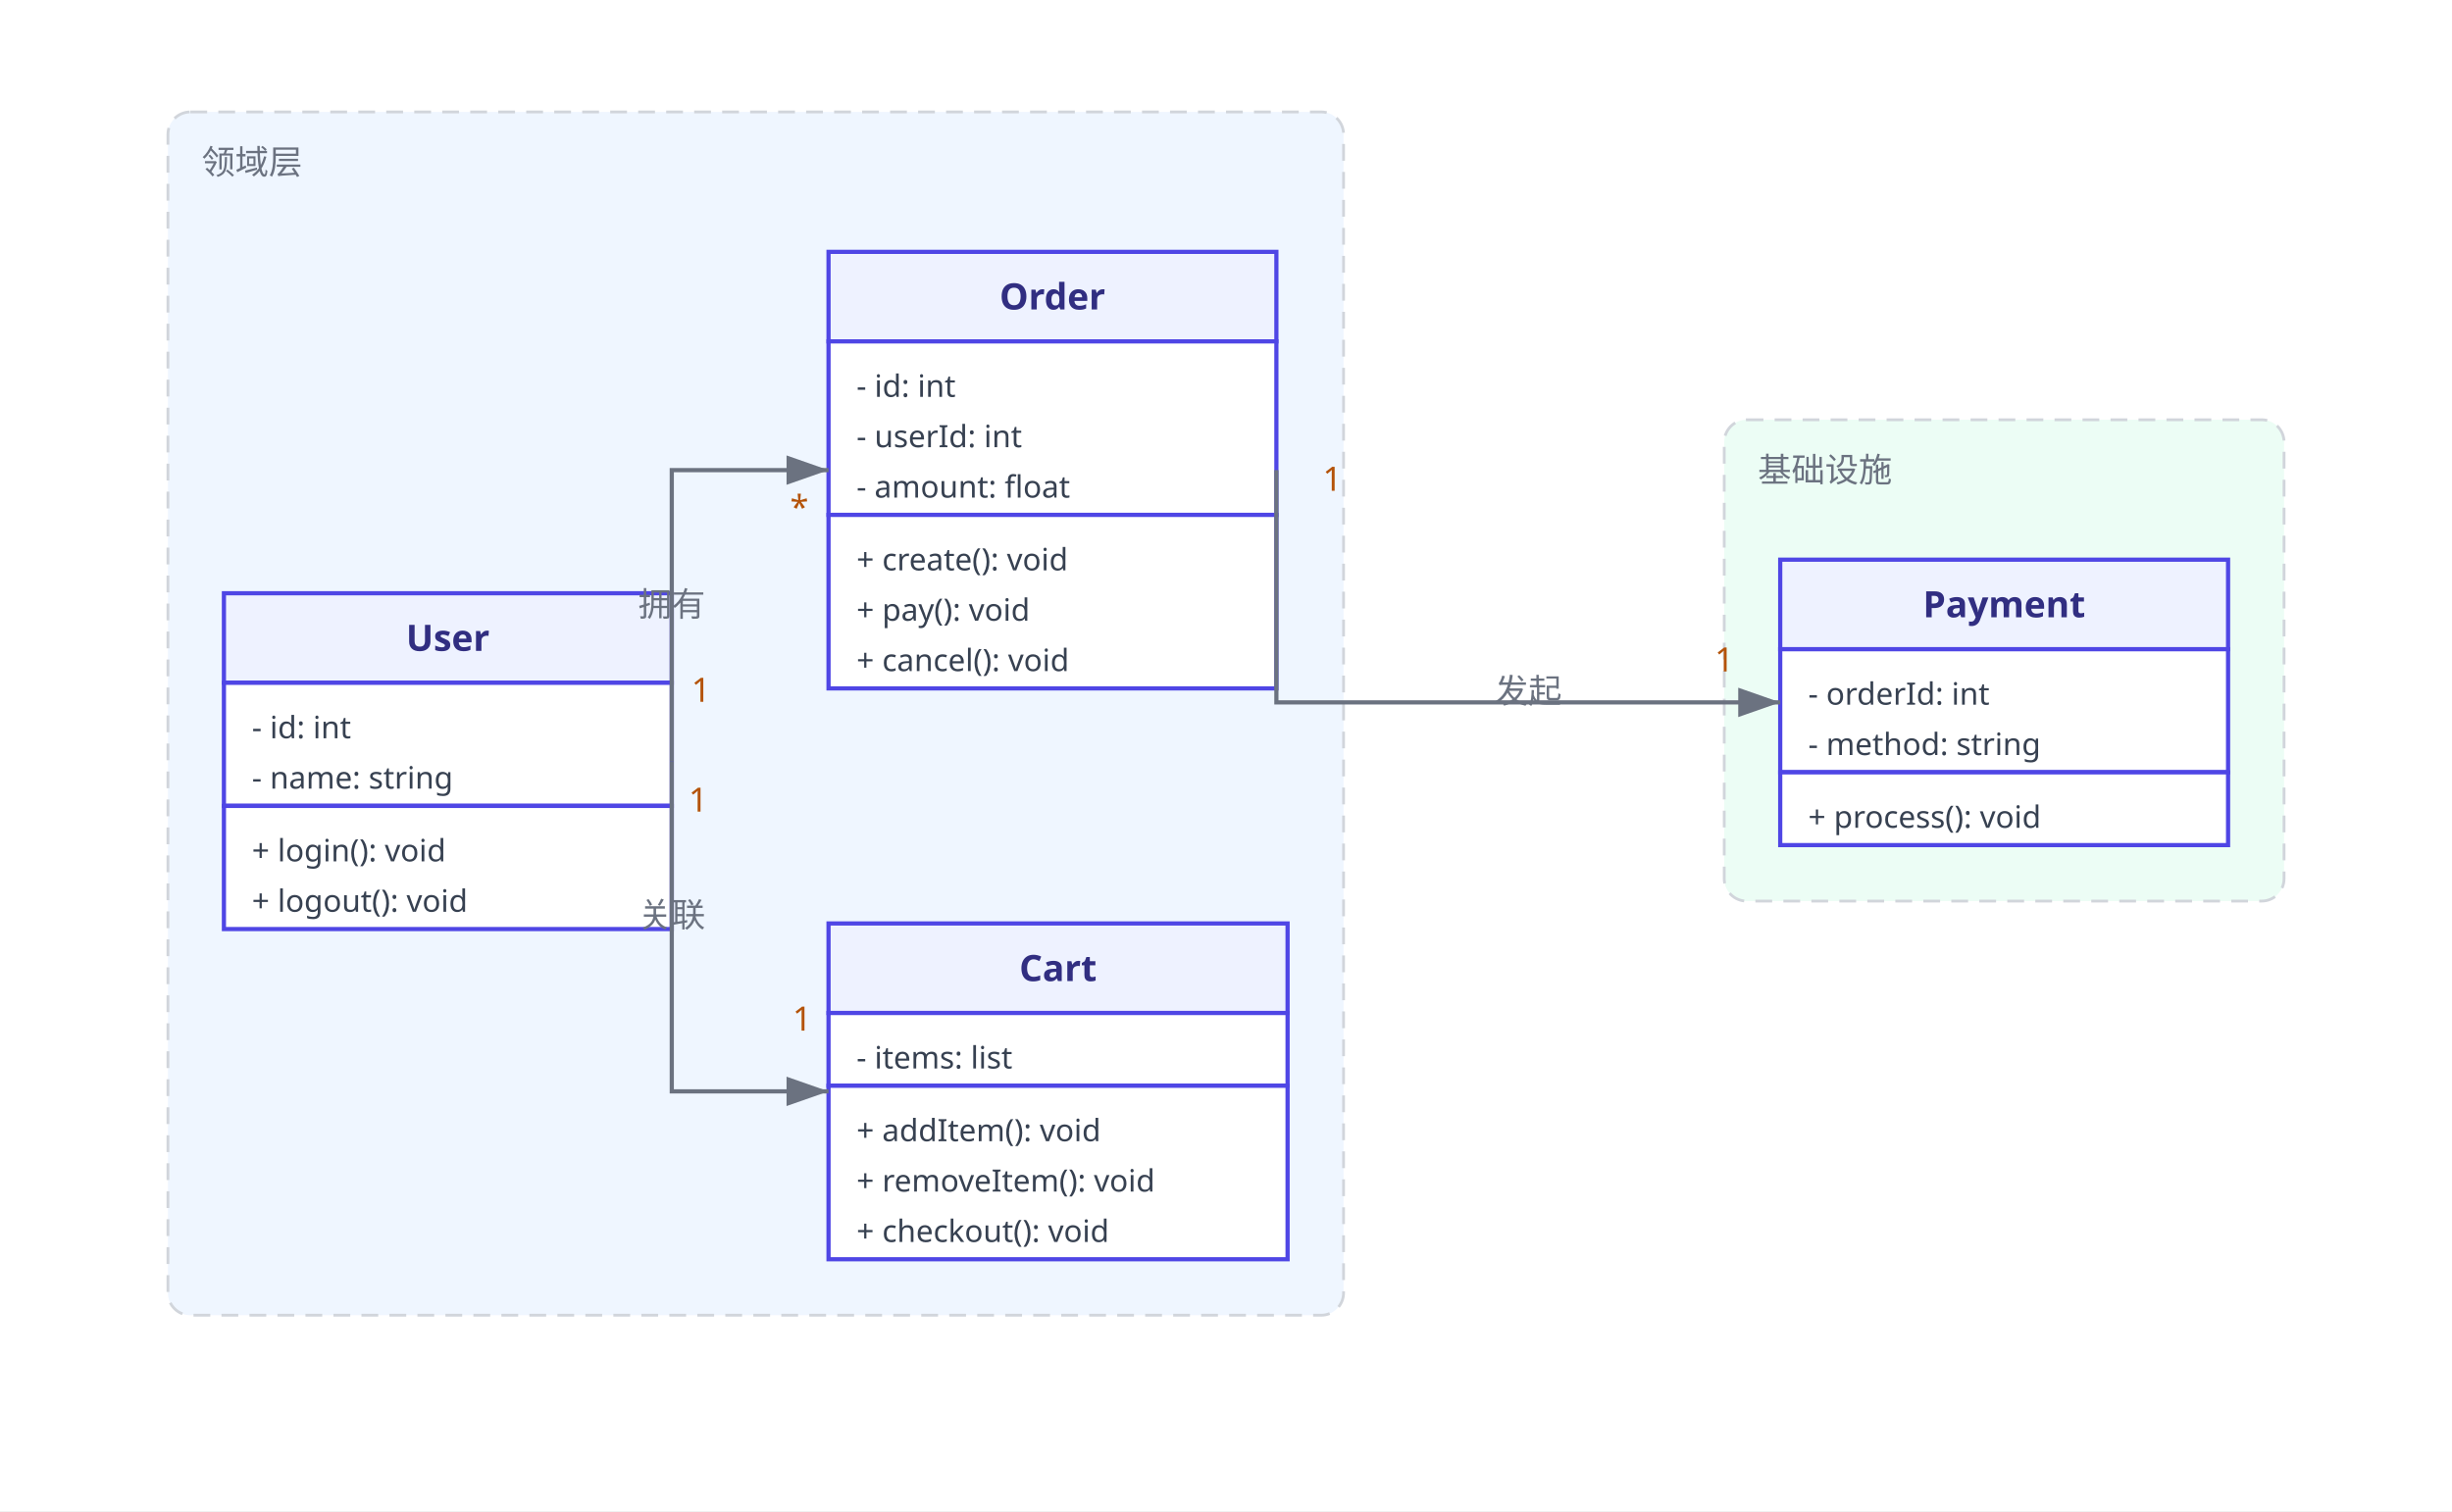
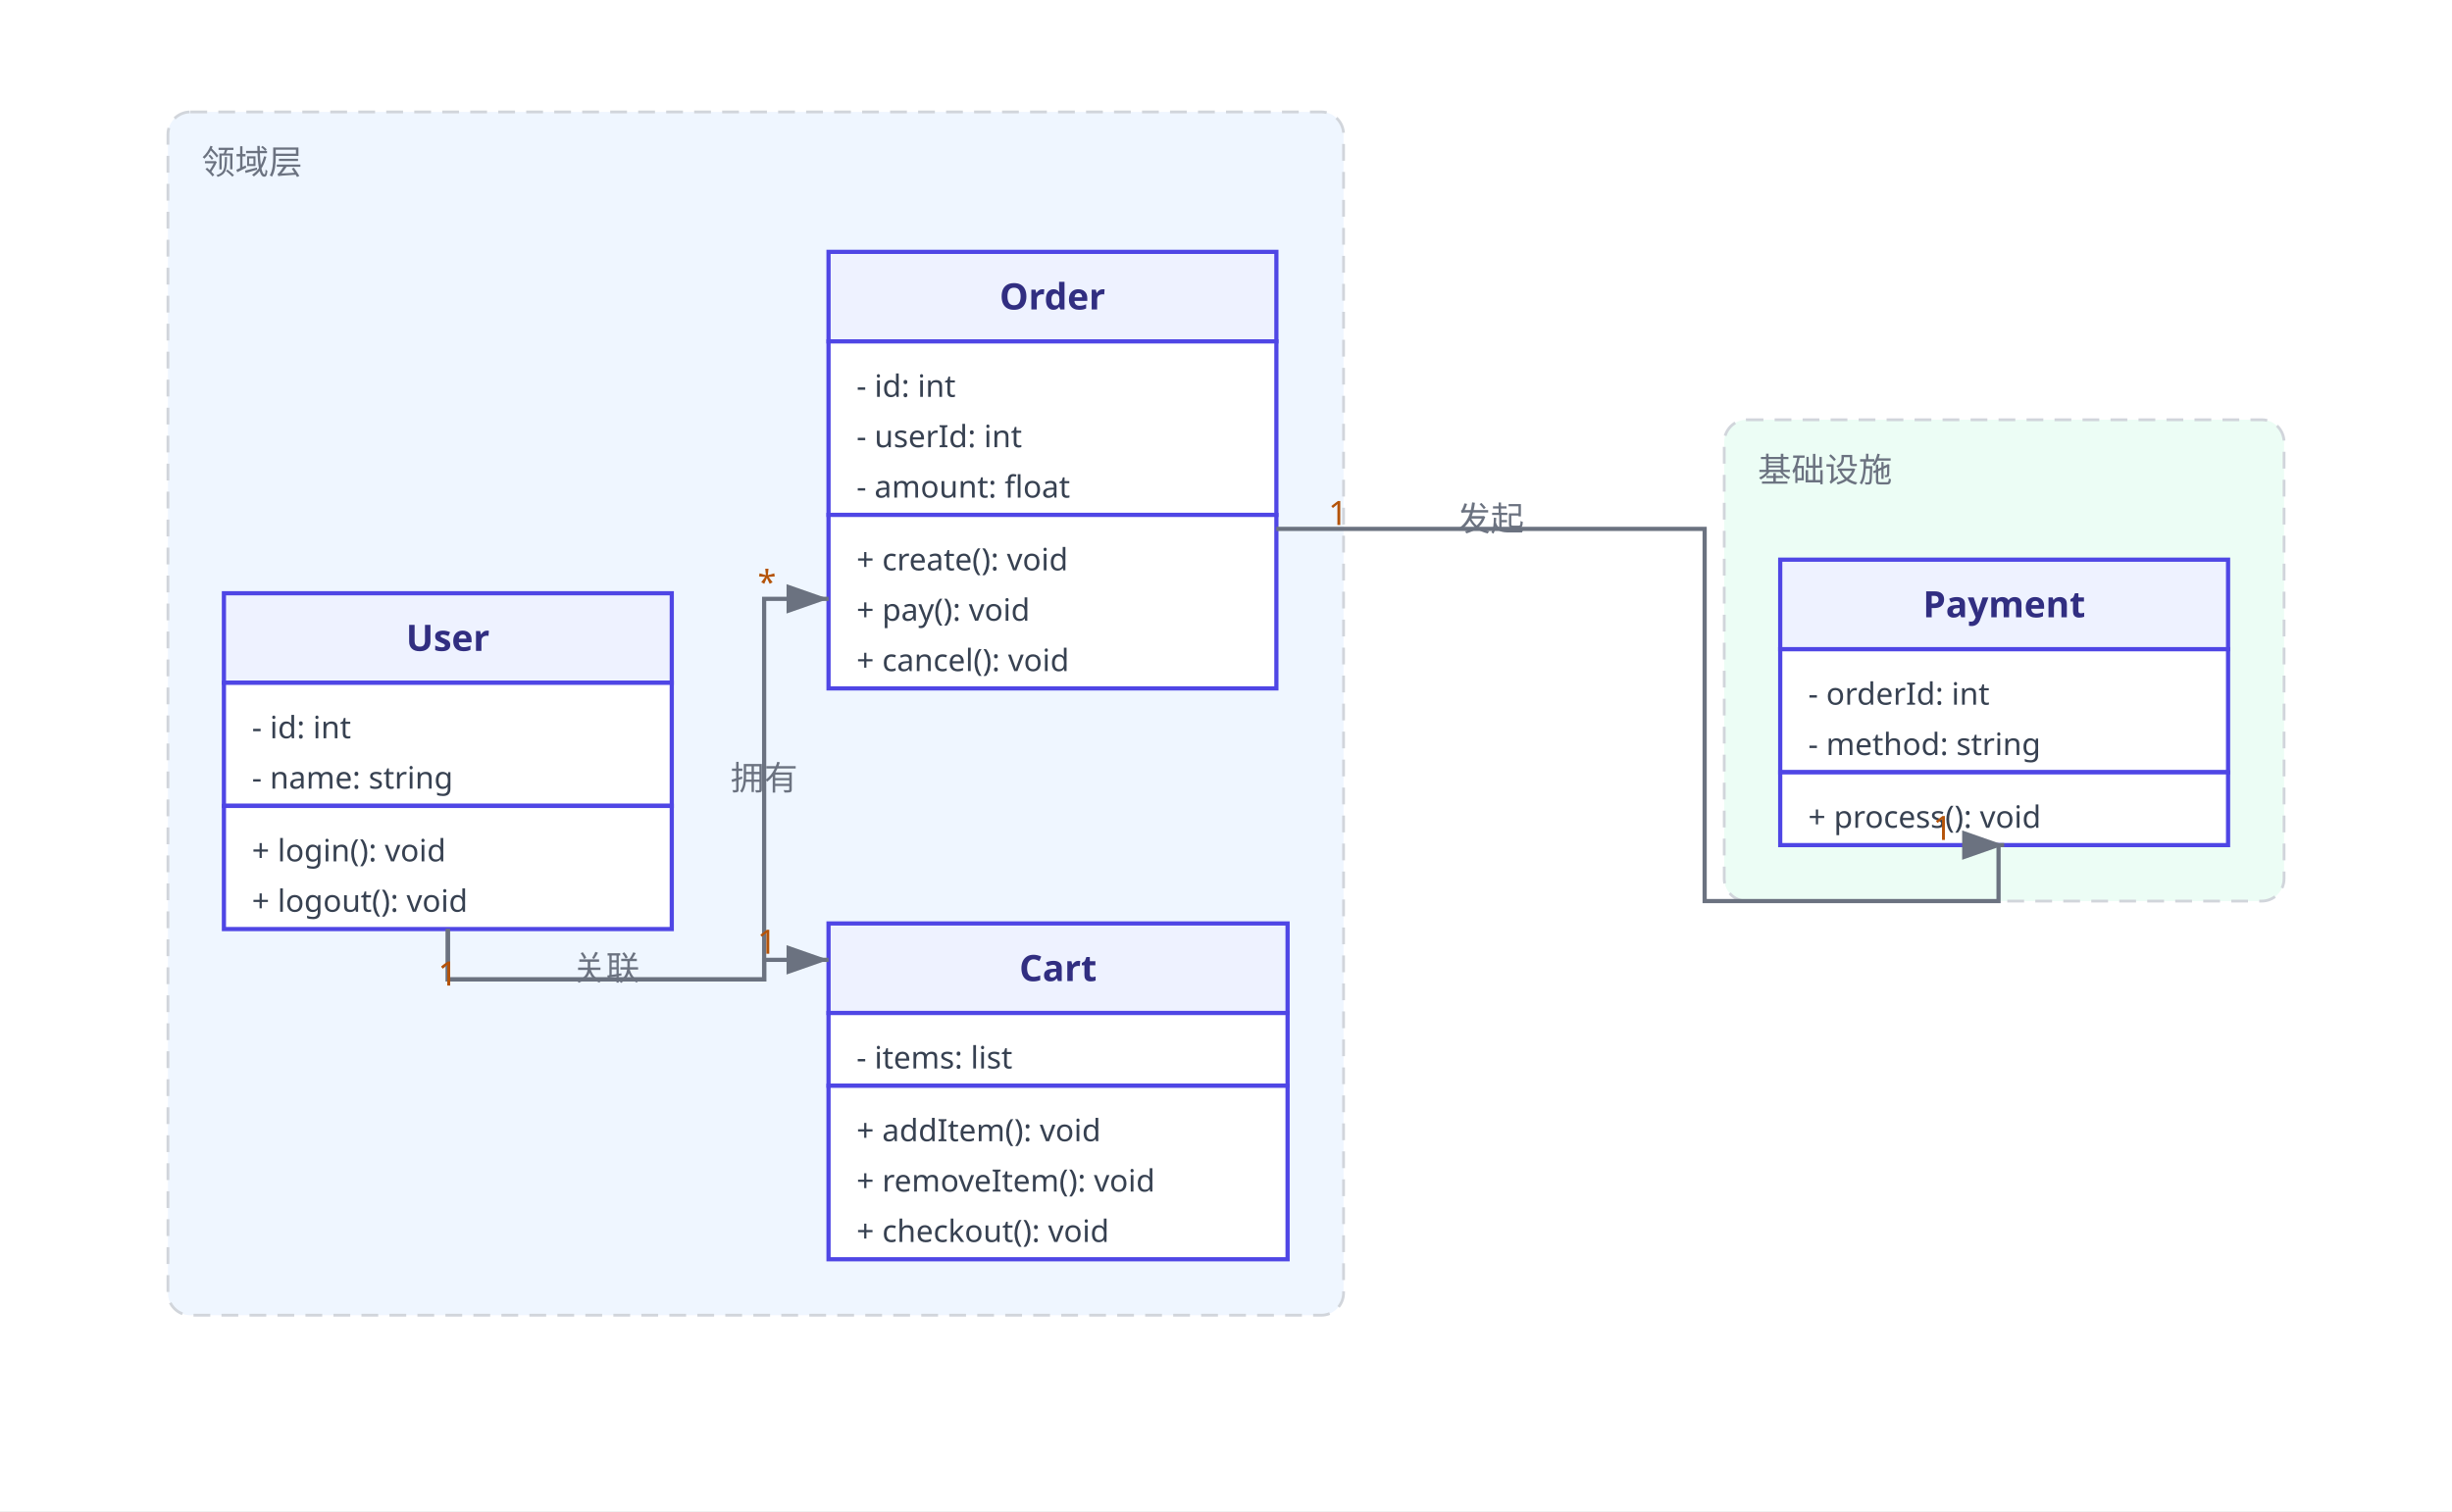
<svg xmlns="http://www.w3.org/2000/svg" width="876" height="540" viewBox="0 0 876 540">
  <defs>
    <marker id="arrowhead" markerWidth="10" markerHeight="7" refX="10" refY="3.5" orient="auto">
      <polygon points="0 0, 10 3.5, 0 7" fill="#6b7280" />
    </marker>
    <marker id="arrowhead-purple" markerWidth="10" markerHeight="7" refX="10" refY="3.5" orient="auto">
      <polygon points="0 0, 10 3.5, 0 7" fill="#7c3aed" />
    </marker>
  </defs>
  <style>.lgdl-anchors,.lgdl-edge-anchors{opacity:0;pointer-events:none;transition:opacity .12s ease}.lgdl-node:hover + .lgdl-anchors,.lgdl-class:hover + .lgdl-anchors,.lgdl-group:hover + .lgdl-anchors,.lgdl-lane:hover + .lgdl-anchors{opacity:1}.lgdl-edge:hover + .lgdl-edge-anchors,.lgdl-aggregate-edge:hover + .lgdl-edge-anchors{opacity:1}.lgdl-node.lgdl-hovered + .lgdl-anchors,.lgdl-class.lgdl-hovered + .lgdl-anchors,.lgdl-group.lgdl-hovered + .lgdl-anchors,.lgdl-lane.lgdl-hovered + .lgdl-anchors{opacity:1}.lgdl-edge.lgdl-hovered + .lgdl-edge-anchors,.lgdl-aggregate-edge.lgdl-hovered + .lgdl-edge-anchors{opacity:1}.lgdl-hovered{filter:drop-shadow(0 0 3px rgba(79,70,229,.65))}</style>
  <rect x="0" y="0" width="876" height="540" fill="#ffffff" />
  <g class="lgdl-group" data-lgdl-loc="groups[0]">
    <rect x="60" y="40" width="420" height="430" rx="8" fill="#eff6ff" stroke="#d1d5db" stroke-dasharray="6 4" />
    <text x="72" y="58" font-family="'Segoe UI', 'PingFang SC', 'Microsoft YaHei', sans-serif" font-size="12" fill="#6b7280" text-anchor="start" dominant-baseline="middle">领域层</text>
  </g>
  <g class="lgdl-anchors">
    <circle cx="480.0" cy="255.0" r="3" fill="#64748b" />
    <circle cx="480.0" cy="311.3" r="3" fill="#64748b" />
    <circle cx="480.0" cy="376.2" r="3" fill="#64748b" />
    <circle cx="479.6" cy="464.6" r="3" fill="#64748b" />
    <circle cx="394.1" cy="470.0" r="3" fill="#64748b" />
    <circle cx="327.6" cy="470.0" r="3" fill="#64748b" />
    <circle cx="270.0" cy="470.0" r="3" fill="#64748b" />
    <circle cx="212.4" cy="470.0" r="3" fill="#64748b" />
    <circle cx="145.9" cy="470.0" r="3" fill="#64748b" />
    <circle cx="60.4" cy="464.6" r="3" fill="#64748b" />
    <circle cx="60.0" cy="376.2" r="3" fill="#64748b" />
    <circle cx="60.0" cy="311.3" r="3" fill="#64748b" />
    <circle cx="60.0" cy="255.0" r="3" fill="#64748b" />
    <circle cx="60.0" cy="198.7" r="3" fill="#64748b" />
    <circle cx="60.0" cy="133.8" r="3" fill="#64748b" />
    <circle cx="60.4" cy="45.4" r="3" fill="#64748b" />
    <circle cx="145.9" cy="40.0" r="3" fill="#64748b" />
    <circle cx="212.4" cy="40.0" r="3" fill="#64748b" />
    <circle cx="270.0" cy="40.0" r="3" fill="#64748b" />
    <circle cx="327.6" cy="40.0" r="3" fill="#64748b" />
    <circle cx="394.1" cy="40.0" r="3" fill="#64748b" />
    <circle cx="479.6" cy="45.4" r="3" fill="#64748b" />
    <circle cx="480.0" cy="133.8" r="3" fill="#64748b" />
    <circle cx="480.0" cy="198.7" r="3" fill="#64748b" />
  </g>
  <g class="lgdl-group" data-lgdl-loc="groups[1]">
    <rect x="616" y="150" width="200" height="172" rx="8" fill="#ecfdf5" stroke="#d1d5db" stroke-dasharray="6 4" />
    <text x="628" y="168" font-family="'Segoe UI', 'PingFang SC', 'Microsoft YaHei', sans-serif" font-size="12" fill="#6b7280" text-anchor="start" dominant-baseline="middle">基础设施</text>
  </g>
  <g class="lgdl-anchors">
    <circle cx="816.0" cy="236.0" r="3" fill="#64748b" />
    <circle cx="816.0" cy="262.8" r="3" fill="#64748b" />
    <circle cx="816.0" cy="293.7" r="3" fill="#64748b" />
    <circle cx="802.0" cy="322.0" r="3" fill="#64748b" />
    <circle cx="765.7" cy="322.0" r="3" fill="#64748b" />
    <circle cx="739.0" cy="322.0" r="3" fill="#64748b" />
    <circle cx="716.0" cy="322.0" r="3" fill="#64748b" />
    <circle cx="693.0" cy="322.0" r="3" fill="#64748b" />
    <circle cx="666.3" cy="322.0" r="3" fill="#64748b" />
    <circle cx="630.0" cy="322.0" r="3" fill="#64748b" />
    <circle cx="616.0" cy="293.7" r="3" fill="#64748b" />
    <circle cx="616.0" cy="262.8" r="3" fill="#64748b" />
    <circle cx="616.0" cy="236.0" r="3" fill="#64748b" />
    <circle cx="616.0" cy="209.2" r="3" fill="#64748b" />
    <circle cx="616.0" cy="178.3" r="3" fill="#64748b" />
    <circle cx="630.0" cy="150.0" r="3" fill="#64748b" />
    <circle cx="666.3" cy="150.0" r="3" fill="#64748b" />
    <circle cx="693.0" cy="150.0" r="3" fill="#64748b" />
    <circle cx="716.0" cy="150.0" r="3" fill="#64748b" />
    <circle cx="739.0" cy="150.0" r="3" fill="#64748b" />
    <circle cx="765.7" cy="150.0" r="3" fill="#64748b" />
    <circle cx="802.0" cy="150.0" r="3" fill="#64748b" />
    <circle cx="816.0" cy="178.3" r="3" fill="#64748b" />
    <circle cx="816.0" cy="209.2" r="3" fill="#64748b" />
  </g>
  <g class="lgdl-class" data-lgdl-loc="nodes[0]">
    <rect x="80" y="212" width="160" height="32" fill="#eef2ff" stroke="#4f46e5" stroke-width="1.5" />
    <text x="160" y="228" font-family="'Segoe UI', 'PingFang SC', 'Microsoft YaHei', sans-serif" font-size="13" font-weight="bold" fill="#312e81" text-anchor="middle" dominant-baseline="middle">User</text>
    <line x1="80" y1="244" x2="240" y2="244" stroke="#4f46e5" stroke-width="1.5" />
    <rect x="80" y="244" width="160" height="44" fill="#ffffff" stroke="#4f46e5" stroke-width="1.5" />
    <text data-lgdl-loc="nodes[0].members[0]" x="90" y="260" font-family="'Segoe UI', 'PingFang SC', 'Microsoft YaHei', sans-serif" font-size="11" fill="#374151" text-anchor="start" dominant-baseline="middle">- id: int</text>
    <text data-lgdl-loc="nodes[0].members[1]" x="90" y="278" font-family="'Segoe UI', 'PingFang SC', 'Microsoft YaHei', sans-serif" font-size="11" fill="#374151" text-anchor="start" dominant-baseline="middle">- name: string</text>
    <line x1="80" y1="288" x2="240" y2="288" stroke="#4f46e5" stroke-width="1.5" />
    <rect x="80" y="288" width="160" height="44" fill="#ffffff" stroke="#4f46e5" stroke-width="1.5" />
    <text data-lgdl-loc="nodes[0].members[2]" x="90" y="304" font-family="'Segoe UI', 'PingFang SC', 'Microsoft YaHei', sans-serif" font-size="11" fill="#374151" text-anchor="start" dominant-baseline="middle">+ login(): void</text>
    <text data-lgdl-loc="nodes[0].members[3]" x="90" y="322" font-family="'Segoe UI', 'PingFang SC', 'Microsoft YaHei', sans-serif" font-size="11" fill="#374151" text-anchor="start" dominant-baseline="middle">+ logout(): void</text>
  </g>
  <g class="lgdl-anchors">
    <circle cx="240.0" cy="272.0" r="3" fill="#4f46e5" />
    <circle cx="240.0" cy="293.4" r="3" fill="#4f46e5" />
    <circle cx="240.0" cy="318.2" r="3" fill="#4f46e5" />
    <circle cx="220.0" cy="332.0" r="3" fill="#4f46e5" />
    <circle cx="194.6" cy="332.0" r="3" fill="#4f46e5" />
    <circle cx="176.1" cy="332.0" r="3" fill="#4f46e5" />
    <circle cx="160.0" cy="332.0" r="3" fill="#4f46e5" />
    <circle cx="143.9" cy="332.0" r="3" fill="#4f46e5" />
    <circle cx="125.4" cy="332.0" r="3" fill="#4f46e5" />
    <circle cx="100.0" cy="332.0" r="3" fill="#4f46e5" />
    <circle cx="80.0" cy="318.2" r="3" fill="#4f46e5" />
    <circle cx="80.0" cy="293.4" r="3" fill="#4f46e5" />
    <circle cx="80.0" cy="272.0" r="3" fill="#4f46e5" />
    <circle cx="80.0" cy="250.6" r="3" fill="#4f46e5" />
    <circle cx="80.0" cy="225.8" r="3" fill="#4f46e5" />
    <circle cx="100.0" cy="212.0" r="3" fill="#4f46e5" />
    <circle cx="125.4" cy="212.0" r="3" fill="#4f46e5" />
    <circle cx="143.9" cy="212.0" r="3" fill="#4f46e5" />
    <circle cx="160.0" cy="212.0" r="3" fill="#4f46e5" />
    <circle cx="176.1" cy="212.0" r="3" fill="#4f46e5" />
    <circle cx="194.6" cy="212.0" r="3" fill="#4f46e5" />
    <circle cx="220.0" cy="212.0" r="3" fill="#4f46e5" />
    <circle cx="240.0" cy="225.8" r="3" fill="#4f46e5" />
    <circle cx="240.0" cy="250.6" r="3" fill="#4f46e5" />
  </g>
  <g class="lgdl-class" data-lgdl-loc="nodes[1]">
    <rect x="296" y="90" width="160" height="32" fill="#eef2ff" stroke="#4f46e5" stroke-width="1.5" />
    <text x="376" y="106" font-family="'Segoe UI', 'PingFang SC', 'Microsoft YaHei', sans-serif" font-size="13" font-weight="bold" fill="#312e81" text-anchor="middle" dominant-baseline="middle">Order</text>
    <line x1="296" y1="122" x2="456" y2="122" stroke="#4f46e5" stroke-width="1.5" />
    <rect x="296" y="122" width="160" height="62" fill="#ffffff" stroke="#4f46e5" stroke-width="1.5" />
    <text data-lgdl-loc="nodes[1].members[0]" x="306" y="138" font-family="'Segoe UI', 'PingFang SC', 'Microsoft YaHei', sans-serif" font-size="11" fill="#374151" text-anchor="start" dominant-baseline="middle">- id: int</text>
    <text data-lgdl-loc="nodes[1].members[1]" x="306" y="156" font-family="'Segoe UI', 'PingFang SC', 'Microsoft YaHei', sans-serif" font-size="11" fill="#374151" text-anchor="start" dominant-baseline="middle">- userId: int</text>
    <text data-lgdl-loc="nodes[1].members[2]" x="306" y="174" font-family="'Segoe UI', 'PingFang SC', 'Microsoft YaHei', sans-serif" font-size="11" fill="#374151" text-anchor="start" dominant-baseline="middle">- amount: float</text>
    <line x1="296" y1="184" x2="456" y2="184" stroke="#4f46e5" stroke-width="1.5" />
    <rect x="296" y="184" width="160" height="62" fill="#ffffff" stroke="#4f46e5" stroke-width="1.5" />
    <text data-lgdl-loc="nodes[1].members[3]" x="306" y="200" font-family="'Segoe UI', 'PingFang SC', 'Microsoft YaHei', sans-serif" font-size="11" fill="#374151" text-anchor="start" dominant-baseline="middle">+ create(): void</text>
    <text data-lgdl-loc="nodes[1].members[4]" x="306" y="218" font-family="'Segoe UI', 'PingFang SC', 'Microsoft YaHei', sans-serif" font-size="11" fill="#374151" text-anchor="start" dominant-baseline="middle">+ pay(): void</text>
    <text data-lgdl-loc="nodes[1].members[5]" x="306" y="236" font-family="'Segoe UI', 'PingFang SC', 'Microsoft YaHei', sans-serif" font-size="11" fill="#374151" text-anchor="start" dominant-baseline="middle">+ cancel(): void</text>
  </g>
  <g class="lgdl-anchors">
    <circle cx="456.0" cy="168.0" r="3" fill="#4f46e5" />
    <circle cx="456.0" cy="189.4" r="3" fill="#4f46e5" />
    <circle cx="456.0" cy="214.2" r="3" fill="#4f46e5" />
    <circle cx="453.1" cy="245.1" r="3" fill="#4f46e5" />
    <circle cx="421.0" cy="246.0" r="3" fill="#4f46e5" />
    <circle cx="396.9" cy="246.0" r="3" fill="#4f46e5" />
    <circle cx="376.0" cy="246.0" r="3" fill="#4f46e5" />
    <circle cx="355.1" cy="246.0" r="3" fill="#4f46e5" />
    <circle cx="331.0" cy="246.0" r="3" fill="#4f46e5" />
    <circle cx="298.9" cy="245.1" r="3" fill="#4f46e5" />
    <circle cx="296.0" cy="214.2" r="3" fill="#4f46e5" />
    <circle cx="296.0" cy="189.4" r="3" fill="#4f46e5" />
    <circle cx="296.0" cy="168.0" r="3" fill="#4f46e5" />
    <circle cx="296.0" cy="146.6" r="3" fill="#4f46e5" />
    <circle cx="296.0" cy="121.8" r="3" fill="#4f46e5" />
    <circle cx="298.9" cy="90.9" r="3" fill="#4f46e5" />
    <circle cx="331.0" cy="90.0" r="3" fill="#4f46e5" />
    <circle cx="355.1" cy="90.0" r="3" fill="#4f46e5" />
    <circle cx="376.0" cy="90.0" r="3" fill="#4f46e5" />
    <circle cx="396.9" cy="90.0" r="3" fill="#4f46e5" />
    <circle cx="421.0" cy="90.0" r="3" fill="#4f46e5" />
    <circle cx="453.1" cy="90.9" r="3" fill="#4f46e5" />
    <circle cx="456.0" cy="121.8" r="3" fill="#4f46e5" />
    <circle cx="456.0" cy="146.6" r="3" fill="#4f46e5" />
  </g>
  <g class="lgdl-class" data-lgdl-loc="nodes[2]">
    <rect x="636" y="200" width="160" height="32" fill="#eef2ff" stroke="#4f46e5" stroke-width="1.5" />
    <text x="716" y="216" font-family="'Segoe UI', 'PingFang SC', 'Microsoft YaHei', sans-serif" font-size="13" font-weight="bold" fill="#312e81" text-anchor="middle" dominant-baseline="middle">Payment</text>
    <line x1="636" y1="232" x2="796" y2="232" stroke="#4f46e5" stroke-width="1.5" />
    <rect x="636" y="232" width="160" height="44" fill="#ffffff" stroke="#4f46e5" stroke-width="1.5" />
    <text data-lgdl-loc="nodes[2].members[0]" x="646" y="248" font-family="'Segoe UI', 'PingFang SC', 'Microsoft YaHei', sans-serif" font-size="11" fill="#374151" text-anchor="start" dominant-baseline="middle">- orderId: int</text>
    <text data-lgdl-loc="nodes[2].members[1]" x="646" y="266" font-family="'Segoe UI', 'PingFang SC', 'Microsoft YaHei', sans-serif" font-size="11" fill="#374151" text-anchor="start" dominant-baseline="middle">- method: string</text>
    <line x1="636" y1="276" x2="796" y2="276" stroke="#4f46e5" stroke-width="1.5" />
    <rect x="636" y="276" width="160" height="26" fill="#ffffff" stroke="#4f46e5" stroke-width="1.5" />
    <text data-lgdl-loc="nodes[2].members[2]" x="646" y="292" font-family="'Segoe UI', 'PingFang SC', 'Microsoft YaHei', sans-serif" font-size="11" fill="#374151" text-anchor="start" dominant-baseline="middle">+ process(): void</text>
  </g>
  <g class="lgdl-anchors">
    <circle cx="796.0" cy="251.0" r="3" fill="#4f46e5" />
    <circle cx="796.0" cy="272.4" r="3" fill="#4f46e5" />
    <circle cx="795.9" cy="297.1" r="3" fill="#4f46e5" />
    <circle cx="767.0" cy="302.0" r="3" fill="#4f46e5" />
    <circle cx="745.4" cy="302.0" r="3" fill="#4f46e5" />
    <circle cx="729.7" cy="302.0" r="3" fill="#4f46e5" />
    <circle cx="716.0" cy="302.0" r="3" fill="#4f46e5" />
    <circle cx="702.3" cy="302.0" r="3" fill="#4f46e5" />
    <circle cx="686.6" cy="302.0" r="3" fill="#4f46e5" />
    <circle cx="665.0" cy="302.0" r="3" fill="#4f46e5" />
    <circle cx="636.1" cy="297.1" r="3" fill="#4f46e5" />
    <circle cx="636.0" cy="272.4" r="3" fill="#4f46e5" />
    <circle cx="636.0" cy="251.0" r="3" fill="#4f46e5" />
    <circle cx="636.0" cy="229.6" r="3" fill="#4f46e5" />
    <circle cx="636.1" cy="204.9" r="3" fill="#4f46e5" />
    <circle cx="665.0" cy="200.0" r="3" fill="#4f46e5" />
    <circle cx="686.6" cy="200.0" r="3" fill="#4f46e5" />
    <circle cx="702.3" cy="200.0" r="3" fill="#4f46e5" />
    <circle cx="716.0" cy="200.0" r="3" fill="#4f46e5" />
    <circle cx="729.7" cy="200.0" r="3" fill="#4f46e5" />
    <circle cx="745.4" cy="200.0" r="3" fill="#4f46e5" />
    <circle cx="767.0" cy="200.0" r="3" fill="#4f46e5" />
    <circle cx="795.9" cy="204.9" r="3" fill="#4f46e5" />
    <circle cx="796.0" cy="229.6" r="3" fill="#4f46e5" />
  </g>
  <g class="lgdl-class" data-lgdl-loc="nodes[3]">
    <rect x="296" y="330" width="164" height="32" fill="#eef2ff" stroke="#4f46e5" stroke-width="1.5" />
    <text x="378" y="346" font-family="'Segoe UI', 'PingFang SC', 'Microsoft YaHei', sans-serif" font-size="13" font-weight="bold" fill="#312e81" text-anchor="middle" dominant-baseline="middle">Cart</text>
    <line x1="296" y1="362" x2="460" y2="362" stroke="#4f46e5" stroke-width="1.5" />
    <rect x="296" y="362" width="164" height="26" fill="#ffffff" stroke="#4f46e5" stroke-width="1.5" />
    <text data-lgdl-loc="nodes[3].members[0]" x="306" y="378" font-family="'Segoe UI', 'PingFang SC', 'Microsoft YaHei', sans-serif" font-size="11" fill="#374151" text-anchor="start" dominant-baseline="middle">- items: list</text>
    <line x1="296" y1="388" x2="460" y2="388" stroke="#4f46e5" stroke-width="1.5" />
    <rect x="296" y="388" width="164" height="62" fill="#ffffff" stroke="#4f46e5" stroke-width="1.5" />
    <text data-lgdl-loc="nodes[3].members[1]" x="306" y="404" font-family="'Segoe UI', 'PingFang SC', 'Microsoft YaHei', sans-serif" font-size="11" fill="#374151" text-anchor="start" dominant-baseline="middle">+ addItem(): void</text>
    <text data-lgdl-loc="nodes[3].members[2]" x="306" y="422" font-family="'Segoe UI', 'PingFang SC', 'Microsoft YaHei', sans-serif" font-size="11" fill="#374151" text-anchor="start" dominant-baseline="middle">+ removeItem(): void</text>
    <text data-lgdl-loc="nodes[3].members[3]" x="306" y="440" font-family="'Segoe UI', 'PingFang SC', 'Microsoft YaHei', sans-serif" font-size="11" fill="#374151" text-anchor="start" dominant-baseline="middle">+ checkout(): void</text>
  </g>
  <g class="lgdl-anchors">
    <circle cx="460.0" cy="390.0" r="3" fill="#4f46e5" />
    <circle cx="460.0" cy="412.0" r="3" fill="#4f46e5" />
    <circle cx="460.0" cy="437.3" r="3" fill="#4f46e5" />
    <circle cx="438.0" cy="450.0" r="3" fill="#4f46e5" />
    <circle cx="412.6" cy="450.0" r="3" fill="#4f46e5" />
    <circle cx="394.1" cy="450.0" r="3" fill="#4f46e5" />
    <circle cx="378.0" cy="450.0" r="3" fill="#4f46e5" />
    <circle cx="361.9" cy="450.0" r="3" fill="#4f46e5" />
    <circle cx="343.4" cy="450.0" r="3" fill="#4f46e5" />
    <circle cx="318.0" cy="450.0" r="3" fill="#4f46e5" />
    <circle cx="296.0" cy="437.3" r="3" fill="#4f46e5" />
    <circle cx="296.0" cy="412.0" r="3" fill="#4f46e5" />
    <circle cx="296.0" cy="390.0" r="3" fill="#4f46e5" />
    <circle cx="296.0" cy="368.0" r="3" fill="#4f46e5" />
    <circle cx="296.0" cy="342.7" r="3" fill="#4f46e5" />
    <circle cx="318.0" cy="330.0" r="3" fill="#4f46e5" />
    <circle cx="343.4" cy="330.0" r="3" fill="#4f46e5" />
    <circle cx="361.9" cy="330.0" r="3" fill="#4f46e5" />
    <circle cx="378.0" cy="330.0" r="3" fill="#4f46e5" />
    <circle cx="394.1" cy="330.0" r="3" fill="#4f46e5" />
    <circle cx="412.6" cy="330.0" r="3" fill="#4f46e5" />
    <circle cx="438.0" cy="330.0" r="3" fill="#4f46e5" />
    <circle cx="460.0" cy="342.7" r="3" fill="#4f46e5" />
    <circle cx="460.0" cy="368.0" r="3" fill="#4f46e5" />
  </g>
+   <g class="lgdl-edge" data-lgdl-loc="edges[1]">
+     <path d="M 456,189 L 609,189 L 609,322 L 714,322 L 714,302 L 716,302" fill="none" stroke="#6b7280" stroke-width="1.5" marker-end="url(#arrowhead)" />
+     <text x="532.5" y="185.436" font-family="'Segoe UI', 'PingFang SC', 'Microsoft YaHei', sans-serif" font-size="12" fill="#6b7280" text-anchor="middle" dominant-baseline="middle">发起</text>
+     <text x="478" y="183.436" font-family="'Segoe UI', 'PingFang SC', 'Microsoft YaHei', sans-serif" font-size="12" fill="#b45309" text-anchor="middle" dominant-baseline="middle">1</text>
+     <text x="694" y="296" font-family="'Segoe UI', 'PingFang SC', 'Microsoft YaHei', sans-serif" font-size="12" fill="#b45309" text-anchor="middle" dominant-baseline="middle">1</text>
+   </g>
+   <g class="lgdl-edge-anchors">
+     <circle cx="456.0" cy="189.4" r="3.5" fill="#6b7280" />
+     <circle cx="716.0" cy="302.0" r="3.5" fill="#6b7280" />
+   </g>
  <g class="lgdl-edge" data-lgdl-loc="edges[0]">
-     <path d="M 240,272 L 240,168 L 296,168" fill="none" stroke="#6b7280" stroke-width="1.5" marker-end="url(#arrowhead)" />
-     <text x="240" y="216" font-family="'Segoe UI', 'PingFang SC', 'Microsoft YaHei', sans-serif" font-size="12" fill="#6b7280" text-anchor="middle" dominant-baseline="middle">拥有</text>
-     <text x="250.43" y="246.63" font-family="'Segoe UI', 'PingFang SC', 'Microsoft YaHei', sans-serif" font-size="12" fill="#b45309" text-anchor="middle" dominant-baseline="middle">1</text>
-     <text x="285.57" y="181.37" font-family="'Segoe UI', 'PingFang SC', 'Microsoft YaHei', sans-serif" font-size="12" fill="#b45309" text-anchor="middle" dominant-baseline="middle">*</text>
+     <path d="M 160,332 L 160,350 L 273,350 L 273,214 L 296,214" fill="none" stroke="#6b7280" stroke-width="1.5" marker-end="url(#arrowhead)" />
+     <text x="273" y="278.094" font-family="'Segoe UI', 'PingFang SC', 'Microsoft YaHei', sans-serif" font-size="12" fill="#6b7280" text-anchor="middle" dominant-baseline="middle">拥有</text>
+     <text x="160" y="348" font-family="'Segoe UI', 'PingFang SC', 'Microsoft YaHei', sans-serif" font-size="12" fill="#b45309" text-anchor="middle" dominant-baseline="middle">1</text>
+     <text x="274" y="208.188" font-family="'Segoe UI', 'PingFang SC', 'Microsoft YaHei', sans-serif" font-size="12" fill="#b45309" text-anchor="middle" dominant-baseline="middle">*</text>
  </g>
  <g class="lgdl-edge-anchors">
-     <circle cx="240.0" cy="272.0" r="3.5" fill="#6b7280" />
-     <circle cx="296.0" cy="168.0" r="3.5" fill="#6b7280" />
-   </g>
-   <g class="lgdl-edge" data-lgdl-loc="edges[1]">
-     <path d="M 456,168 L 456,251 L 636,251" fill="none" stroke="#6b7280" stroke-width="1.5" marker-end="url(#arrowhead)" />
-     <text x="546" y="247" font-family="'Segoe UI', 'PingFang SC', 'Microsoft YaHei', sans-serif" font-size="12" fill="#6b7280" text-anchor="middle" dominant-baseline="middle">发起</text>
-     <text x="475.978" y="171.212" font-family="'Segoe UI', 'PingFang SC', 'Microsoft YaHei', sans-serif" font-size="12" fill="#b45309" text-anchor="middle" dominant-baseline="middle">1</text>
-     <text x="616.022" y="235.788" font-family="'Segoe UI', 'PingFang SC', 'Microsoft YaHei', sans-serif" font-size="12" fill="#b45309" text-anchor="middle" dominant-baseline="middle">1</text>
+     <circle cx="160.0" cy="332.0" r="3.5" fill="#6b7280" />
+     <circle cx="296.0" cy="214.2" r="3.5" fill="#6b7280" />
+   </g>
+   <g class="lgdl-edge" data-lgdl-loc="edges[2]">
+     <path d="M 160,332 L 160,350 L 273,350 L 273,343 L 296,343" fill="none" stroke="#6b7280" stroke-width="1.5" marker-end="url(#arrowhead)" />
+     <text x="216.5" y="346" font-family="'Segoe UI', 'PingFang SC', 'Microsoft YaHei', sans-serif" font-size="12" fill="#6b7280" text-anchor="middle" dominant-baseline="middle">关联</text>
+     <text x="160" y="348" font-family="'Segoe UI', 'PingFang SC', 'Microsoft YaHei', sans-serif" font-size="12" fill="#b45309" text-anchor="middle" dominant-baseline="middle">1</text>
+     <text x="274" y="336.657" font-family="'Segoe UI', 'PingFang SC', 'Microsoft YaHei', sans-serif" font-size="12" fill="#b45309" text-anchor="middle" dominant-baseline="middle">1</text>
  </g>
  <g class="lgdl-edge-anchors">
-     <circle cx="456.0" cy="168.0" r="3.5" fill="#6b7280" />
-     <circle cx="636.0" cy="251.0" r="3.5" fill="#6b7280" />
-   </g>
-   <g class="lgdl-edge" data-lgdl-loc="edges[2]">
-     <path d="M 240,272 L 240,390 L 296,390" fill="none" stroke="#6b7280" stroke-width="1.5" marker-end="url(#arrowhead)" />
-     <text x="240" y="327" font-family="'Segoe UI', 'PingFang SC', 'Microsoft YaHei', sans-serif" font-size="12" fill="#6b7280" text-anchor="middle" dominant-baseline="middle">关联</text>
-     <text x="249.432" y="285.875" font-family="'Segoe UI', 'PingFang SC', 'Microsoft YaHei', sans-serif" font-size="12" fill="#b45309" text-anchor="middle" dominant-baseline="middle">1</text>
-     <text x="286.568" y="364.125" font-family="'Segoe UI', 'PingFang SC', 'Microsoft YaHei', sans-serif" font-size="12" fill="#b45309" text-anchor="middle" dominant-baseline="middle">1</text>
-   </g>
-   <g class="lgdl-edge-anchors">
-     <circle cx="240.0" cy="272.0" r="3.5" fill="#6b7280" />
-     <circle cx="296.0" cy="390.0" r="3.5" fill="#6b7280" />
+     <circle cx="160.0" cy="332.0" r="3.5" fill="#6b7280" />
+     <circle cx="296.0" cy="342.7" r="3.5" fill="#6b7280" />
  </g>
</svg>
